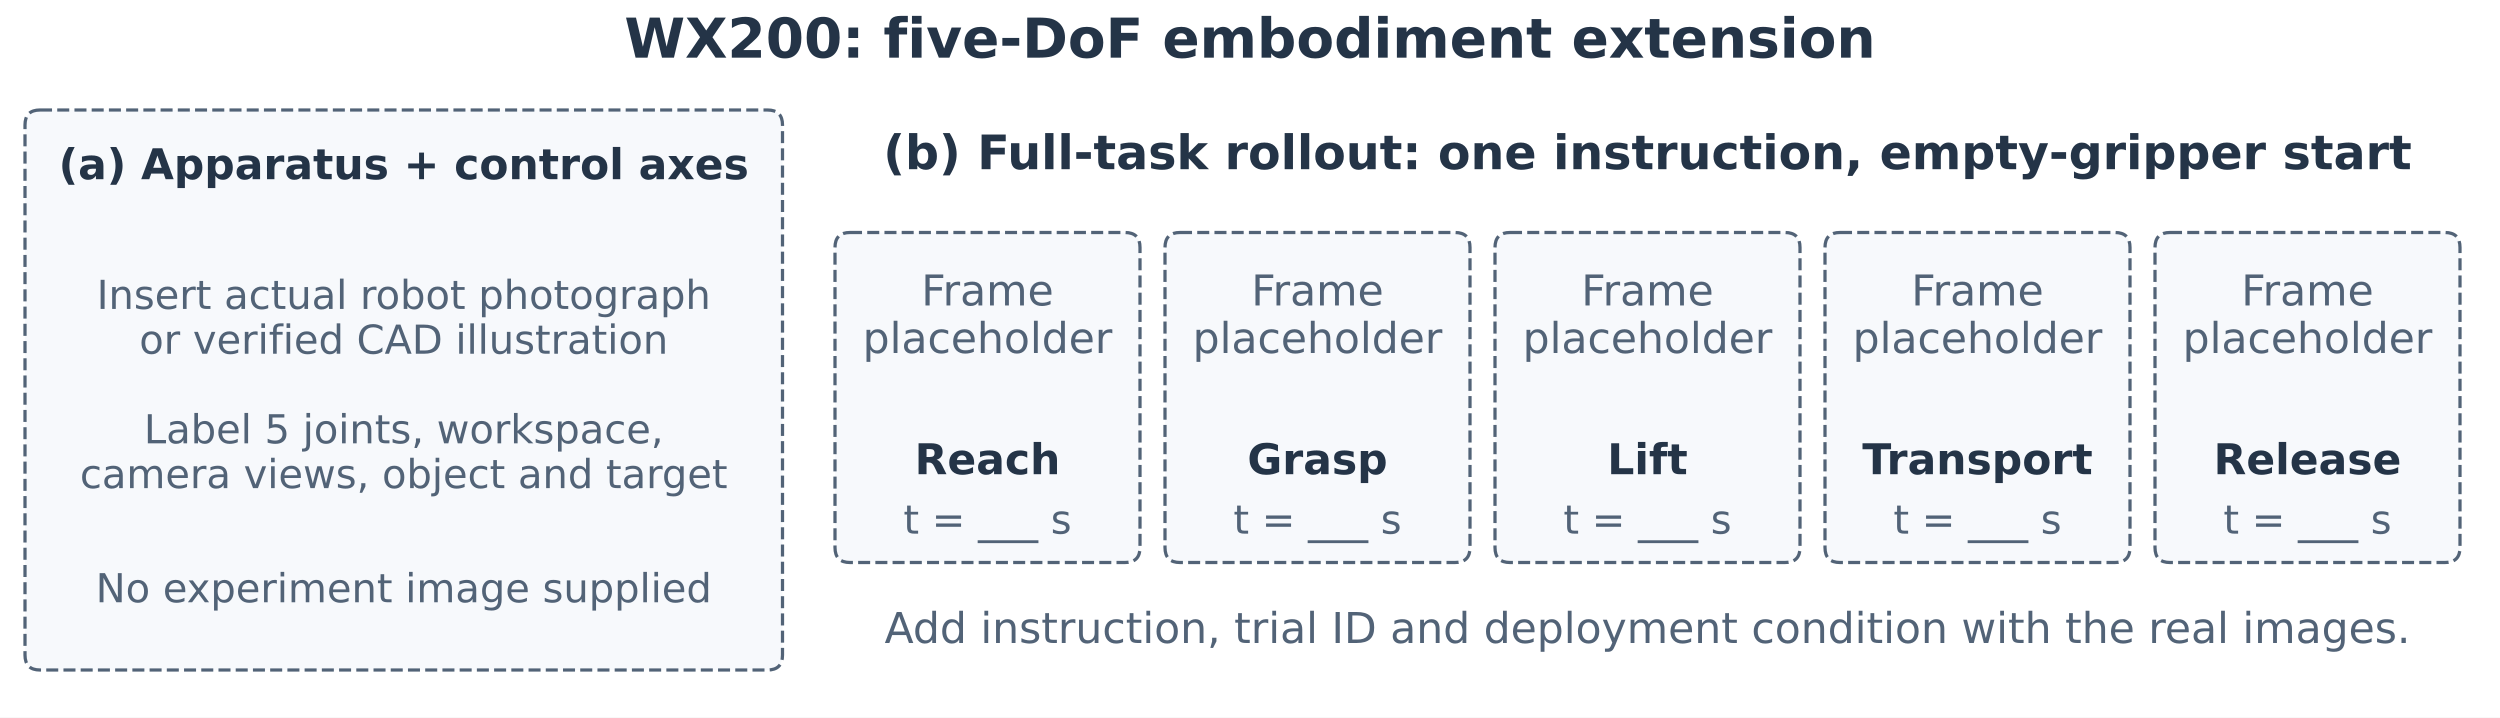
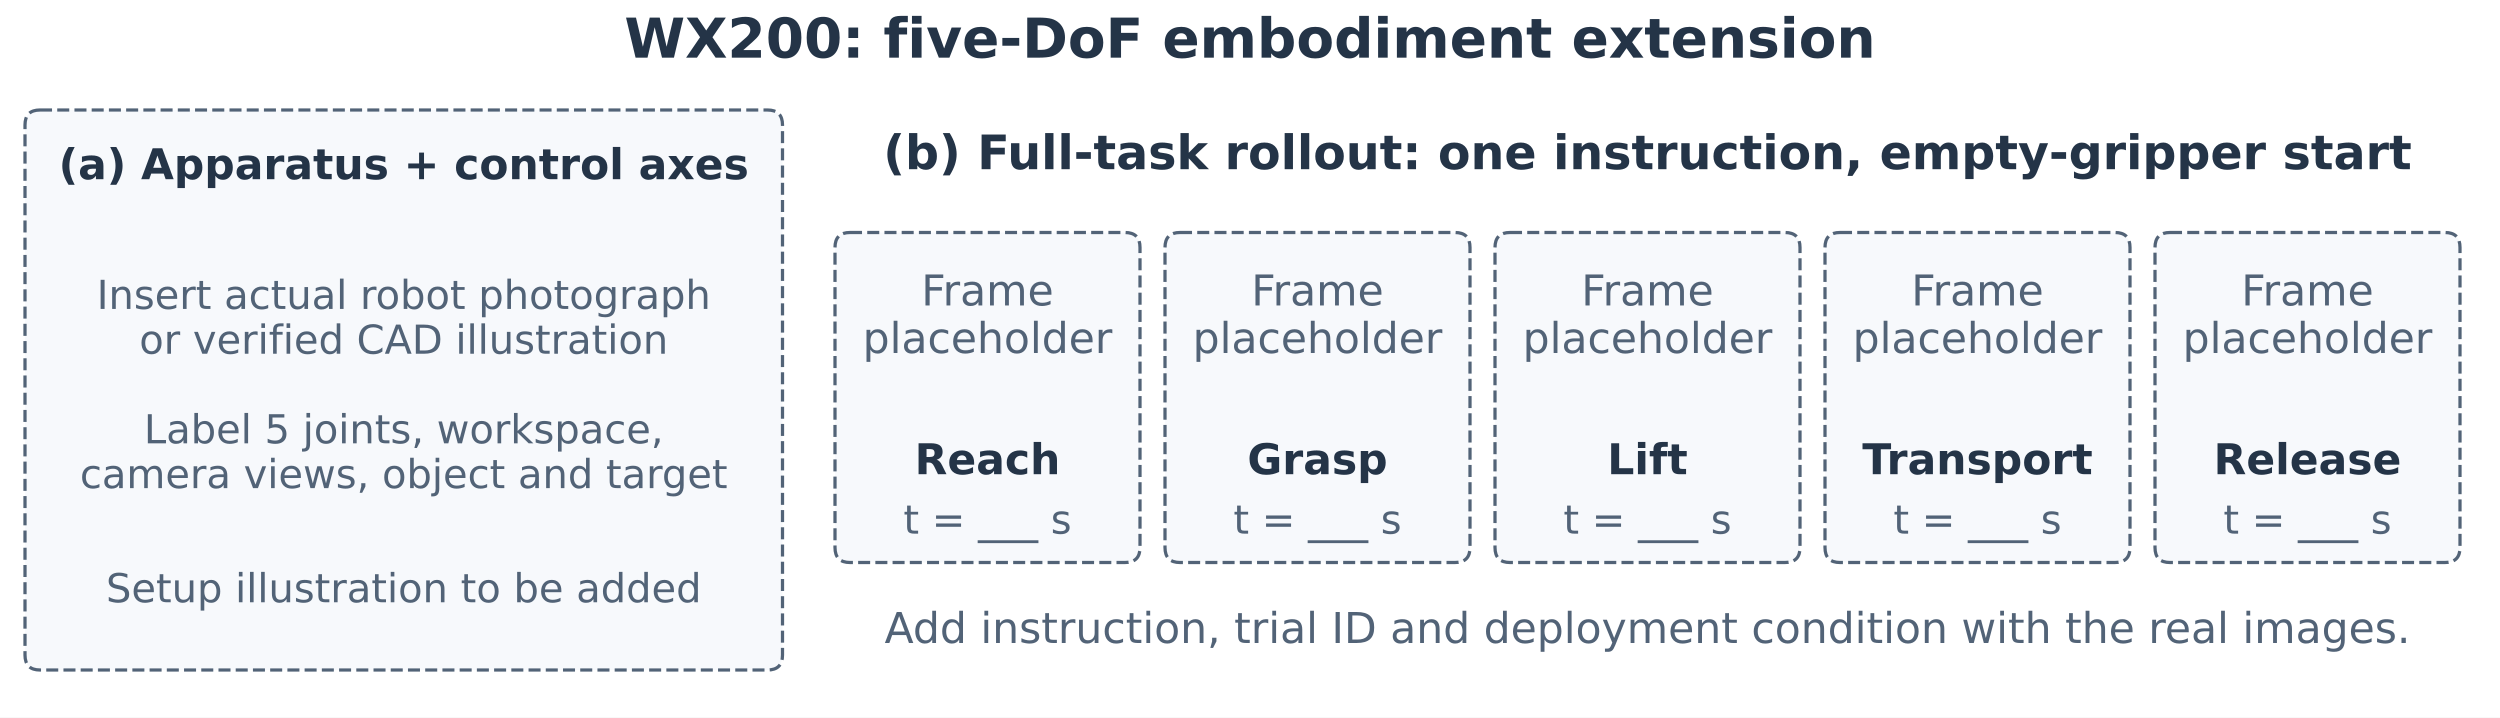
<svg xmlns="http://www.w3.org/2000/svg" width="720pt" height="206.64pt" viewBox="0 0 720 206.64" version="1.1">
  <defs>
    <style type="text/css">*{stroke-linejoin: round; stroke-linecap: butt}</style>
  </defs>
  <g id="figure_1">
    <g id="patch_1">
      <path d="M 0 206.64  L 720 206.64  L 720 0  L 0 0  z " style="fill: #ffffff" />
    </g>
    <g id="axes_1">
      <g id="patch_2">
-         <path d="M 7.2 2.88  L 712.8 2.88  L 712.8 21.6  L 7.2 21.6  L 7.2 2.88  z " clip-path="url(#pfbc5ec9ba8)" style="fill: none" />
+         <path d="M 7.2 2.88  L 712.8 2.88  L 712.8 21.6  L 7.2 21.6  L 7.2 2.88  z " clip-path="url(#p6518bdd5c2)" style="fill: none" />
      </g>
      <g id="text_1">
        <text style="fill: #243447; font: 700 15.84px 'DejaVu Sans'; text-anchor: middle" x="360" y="16.611" transform="rotate(-0 360 16.61085)">WX200: five-DoF embodiment extension</text>
      </g>
      <g id="patch_3">
-         <path d="M 11.52 31.68  L 221.04 31.68  Q 225.36 31.68 225.36 36  L 225.36 188.64  Q 225.36 192.96 221.04 192.96  L 11.52 192.96  Q 7.2 192.96 7.2 188.64  L 7.2 36  Q 7.2 31.68 11.52 31.68  z " clip-path="url(#pfbc5ec9ba8)" style="fill: #f7f9fc; stroke-dasharray: 3.463,1.498; stroke-dashoffset: 0; stroke: #526377; stroke-width: 0.936; stroke-linejoin: miter" />
+         <path d="M 11.52 31.68  L 221.04 31.68  Q 225.36 31.68 225.36 36  L 225.36 188.64  Q 225.36 192.96 221.04 192.96  L 11.52 192.96  Q 7.2 192.96 7.2 188.64  L 7.2 36  Q 7.2 31.68 11.52 31.68  z " clip-path="url(#p6518bdd5c2)" style="fill: #f7f9fc; stroke-dasharray: 3.463,1.498; stroke-dashoffset: 0; stroke: #526377; stroke-width: 0.936; stroke-linejoin: miter" />
      </g>
      <g id="patch_4">
-         <path d="M 14.4 38.16  L 218.16 38.16  L 218.16 58.32  L 14.4 58.32  L 14.4 38.16  z " clip-path="url(#pfbc5ec9ba8)" style="fill: none" />
+         <path d="M 14.4 38.16  L 218.16 38.16  L 218.16 58.32  L 14.4 58.32  L 14.4 38.16  z " clip-path="url(#p6518bdd5c2)" style="fill: none" />
      </g>
      <g id="text_2">
        <text style="fill: #243447; font: 700 12.24px 'DejaVu Sans'; text-anchor: middle" x="116.28" y="51.617" transform="rotate(-0 116.28 51.61747)">(a) Apparatus + control axes</text>
      </g>
      <g id="patch_5">
-         <path d="M 15.84 68.4  L 216.72 68.4  L 216.72 154.8  L 15.84 154.8  L 15.84 68.4  z " clip-path="url(#pfbc5ec9ba8)" style="fill: none" />
+         <path d="M 15.84 68.4  L 216.72 68.4  L 216.72 154.8  L 15.84 154.8  L 15.84 68.4  z " clip-path="url(#p6518bdd5c2)" style="fill: none" />
      </g>
      <g id="text_3">
        <text style="fill: #526377; font: 11.52px 'DejaVu Sans'" transform="translate(27.855 88.97904)">Insert actual robot photograph</text>
        <text style="fill: #526377; font: 11.52px 'DejaVu Sans'" transform="translate(40.1076 101.8789)">or verified CAD illustration</text>
        <text style="fill: #526377; font: 11.52px 'DejaVu Sans'" transform="translate(116.28 114.7788)" />
        <text style="fill: #526377; font: 11.52px 'DejaVu Sans'" transform="translate(41.4513 127.6787)">Label 5 joints, workspace,</text>
        <text style="fill: #526377; font: 11.52px 'DejaVu Sans'" transform="translate(23.0112 140.5786)">camera views, object and target</text>
      </g>
      <g id="patch_6">
-         <path d="M 17.28 160.56  L 215.28 160.56  L 215.28 180  L 17.28 180  L 17.28 160.56  z " clip-path="url(#pfbc5ec9ba8)" style="fill: none" />
+         <path d="M 17.28 160.56  L 215.28 160.56  L 215.28 180  L 17.28 180  L 17.28 160.56  z " clip-path="url(#p6518bdd5c2)" style="fill: none" />
      </g>
      <g id="text_4">
-         <text style="fill: #526377; font: 11.52px 'DejaVu Sans'; text-anchor: middle" x="116.28" y="173.459" transform="rotate(-0 116.28 173.4588)">No experiment image supplied</text>
+         <text style="fill: #526377; font: 11.52px 'DejaVu Sans'; text-anchor: middle" x="116.28" y="173.459" transform="rotate(-0 116.28 173.4588)">Setup illustration to be added</text>
      </g>
      <g id="patch_7">
-         <path d="M 240.48 35.28  L 708.48 35.28  L 708.48 54.72  L 240.48 54.72  L 240.48 35.28  z " clip-path="url(#pfbc5ec9ba8)" style="fill: none" />
+         <path d="M 240.48 35.28  L 708.48 35.28  L 708.48 54.72  L 240.48 54.72  L 240.48 35.28  z " clip-path="url(#p6518bdd5c2)" style="fill: none" />
      </g>
      <g id="text_5">
        <text style="fill: #243447; font: 700 13.68px 'DejaVu Sans'; text-anchor: middle" x="474.48" y="48.721" transform="rotate(-0 474.48 48.72139)">(b) Full-task rollout: one instruction, empty-gripper start</text>
      </g>
      <g id="patch_8">
-         <path d="M 244.8 66.96  L 324 66.96  Q 328.32 66.96 328.32 71.28  L 328.32 157.68  Q 328.32 162 324 162  L 244.8 162  Q 240.48 162 240.48 157.68  L 240.48 71.28  Q 240.48 66.96 244.8 66.96  z " clip-path="url(#pfbc5ec9ba8)" style="fill: #f7f9fc; stroke-dasharray: 3.463,1.498; stroke-dashoffset: 0; stroke: #526377; stroke-width: 0.936; stroke-linejoin: miter" />
+         <path d="M 244.8 66.96  L 324 66.96  Q 328.32 66.96 328.32 71.28  L 328.32 157.68  Q 328.32 162 324 162  L 244.8 162  Q 240.48 162 240.48 157.68  L 240.48 71.28  Q 240.48 66.96 244.8 66.96  z " clip-path="url(#p6518bdd5c2)" style="fill: #f7f9fc; stroke-dasharray: 3.463,1.498; stroke-dashoffset: 0; stroke: #526377; stroke-width: 0.936; stroke-linejoin: miter" />
      </g>
      <g id="patch_9">
-         <path d="M 244.08 77.04  L 324.72 77.04  L 324.72 105.84  L 244.08 105.84  L 244.08 77.04  z " clip-path="url(#pfbc5ec9ba8)" style="fill: none" />
+         <path d="M 244.08 77.04  L 324.72 77.04  L 324.72 105.84  L 244.08 105.84  L 244.08 77.04  z " clip-path="url(#p6518bdd5c2)" style="fill: none" />
      </g>
      <g id="text_6">
        <text style="fill: #526377; font: 12.24px 'DejaVu Sans'" transform="translate(265.3305 87.96441)">Frame</text>
        <text style="fill: #526377; font: 12.24px 'DejaVu Sans'" transform="translate(248.4431 101.6705)">placeholder</text>
      </g>
      <g id="patch_10">
-         <path d="M 244.08 125.28  L 324.72 125.28  L 324.72 141.12  L 244.08 141.12  L 244.08 125.28  z " clip-path="url(#pfbc5ec9ba8)" style="fill: none" />
+         <path d="M 244.08 125.28  L 324.72 125.28  L 324.72 141.12  L 244.08 141.12  L 244.08 125.28  z " clip-path="url(#p6518bdd5c2)" style="fill: none" />
      </g>
      <g id="text_7">
        <text style="fill: #243447; font: 700 12.24px 'DejaVu Sans'; text-anchor: middle" x="284.4" y="136.577" transform="rotate(-0 284.4 136.5775)">Reach</text>
      </g>
      <g id="patch_11">
-         <path d="M 244.08 143.28  L 324.72 143.28  L 324.72 158.4  L 244.08 158.4  L 244.08 143.28  z " clip-path="url(#pfbc5ec9ba8)" style="fill: none" />
+         <path d="M 244.08 143.28  L 324.72 143.28  L 324.72 158.4  L 244.08 158.4  L 244.08 143.28  z " clip-path="url(#p6518bdd5c2)" style="fill: none" />
      </g>
      <g id="text_8">
        <text style="fill: #526377; font: 11.52px 'DejaVu Sans'; text-anchor: middle" x="284.4" y="153.698" transform="rotate(-0 284.4 153.6984)">t = ___ s</text>
      </g>
      <g id="patch_12">
-         <path d="M 339.84 66.96  L 419.04 66.96  Q 423.36 66.96 423.36 71.28  L 423.36 157.68  Q 423.36 162 419.04 162  L 339.84 162  Q 335.52 162 335.52 157.68  L 335.52 71.28  Q 335.52 66.96 339.84 66.96  z " clip-path="url(#pfbc5ec9ba8)" style="fill: #f7f9fc; stroke-dasharray: 3.463,1.498; stroke-dashoffset: 0; stroke: #526377; stroke-width: 0.936; stroke-linejoin: miter" />
+         <path d="M 339.84 66.96  L 419.04 66.96  Q 423.36 66.96 423.36 71.28  L 423.36 157.68  Q 423.36 162 419.04 162  L 339.84 162  Q 335.52 162 335.52 157.68  L 335.52 71.28  Q 335.52 66.96 339.84 66.96  z " clip-path="url(#p6518bdd5c2)" style="fill: #f7f9fc; stroke-dasharray: 3.463,1.498; stroke-dashoffset: 0; stroke: #526377; stroke-width: 0.936; stroke-linejoin: miter" />
      </g>
      <g id="patch_13">
-         <path d="M 339.12 77.04  L 419.76 77.04  L 419.76 105.84  L 339.12 105.84  L 339.12 77.04  z " clip-path="url(#pfbc5ec9ba8)" style="fill: none" />
+         <path d="M 339.12 77.04  L 419.76 77.04  L 419.76 105.84  L 339.12 105.84  L 339.12 77.04  z " clip-path="url(#p6518bdd5c2)" style="fill: none" />
      </g>
      <g id="text_9">
        <text style="fill: #526377; font: 12.24px 'DejaVu Sans'" transform="translate(360.3705 87.96441)">Frame</text>
        <text style="fill: #526377; font: 12.24px 'DejaVu Sans'" transform="translate(343.4831 101.6705)">placeholder</text>
      </g>
      <g id="patch_14">
-         <path d="M 339.12 125.28  L 419.76 125.28  L 419.76 141.12  L 339.12 141.12  L 339.12 125.28  z " clip-path="url(#pfbc5ec9ba8)" style="fill: none" />
+         <path d="M 339.12 125.28  L 419.76 125.28  L 419.76 141.12  L 339.12 141.12  L 339.12 125.28  z " clip-path="url(#p6518bdd5c2)" style="fill: none" />
      </g>
      <g id="text_10">
        <text style="fill: #243447; font: 700 12.24px 'DejaVu Sans'; text-anchor: middle" x="379.44" y="136.577" transform="rotate(-0 379.44 136.5775)">Grasp</text>
      </g>
      <g id="patch_15">
-         <path d="M 339.12 143.28  L 419.76 143.28  L 419.76 158.4  L 339.12 158.4  L 339.12 143.28  z " clip-path="url(#pfbc5ec9ba8)" style="fill: none" />
+         <path d="M 339.12 143.28  L 419.76 143.28  L 419.76 158.4  L 339.12 158.4  L 339.12 143.28  z " clip-path="url(#p6518bdd5c2)" style="fill: none" />
      </g>
      <g id="text_11">
        <text style="fill: #526377; font: 11.52px 'DejaVu Sans'; text-anchor: middle" x="379.44" y="153.698" transform="rotate(-0 379.44 153.6984)">t = ___ s</text>
      </g>
      <g id="patch_16">
-         <path d="M 434.88 66.96  L 514.08 66.96  Q 518.4 66.96 518.4 71.28  L 518.4 157.68  Q 518.4 162 514.08 162  L 434.88 162  Q 430.56 162 430.56 157.68  L 430.56 71.28  Q 430.56 66.96 434.88 66.96  z " clip-path="url(#pfbc5ec9ba8)" style="fill: #f7f9fc; stroke-dasharray: 3.463,1.498; stroke-dashoffset: 0; stroke: #526377; stroke-width: 0.936; stroke-linejoin: miter" />
+         <path d="M 434.88 66.96  L 514.08 66.96  Q 518.4 66.96 518.4 71.28  L 518.4 157.68  Q 518.4 162 514.08 162  L 434.88 162  Q 430.56 162 430.56 157.68  L 430.56 71.28  Q 430.56 66.96 434.88 66.96  z " clip-path="url(#p6518bdd5c2)" style="fill: #f7f9fc; stroke-dasharray: 3.463,1.498; stroke-dashoffset: 0; stroke: #526377; stroke-width: 0.936; stroke-linejoin: miter" />
      </g>
      <g id="patch_17">
-         <path d="M 434.16 77.04  L 514.8 77.04  L 514.8 105.84  L 434.16 105.84  L 434.16 77.04  z " clip-path="url(#pfbc5ec9ba8)" style="fill: none" />
+         <path d="M 434.16 77.04  L 514.8 77.04  L 514.8 105.84  L 434.16 105.84  L 434.16 77.04  z " clip-path="url(#p6518bdd5c2)" style="fill: none" />
      </g>
      <g id="text_12">
        <text style="fill: #526377; font: 12.24px 'DejaVu Sans'" transform="translate(455.4105 87.96441)">Frame</text>
        <text style="fill: #526377; font: 12.24px 'DejaVu Sans'" transform="translate(438.5231 101.6705)">placeholder</text>
      </g>
      <g id="patch_18">
-         <path d="M 434.16 125.28  L 514.8 125.28  L 514.8 141.12  L 434.16 141.12  L 434.16 125.28  z " clip-path="url(#pfbc5ec9ba8)" style="fill: none" />
+         <path d="M 434.16 125.28  L 514.8 125.28  L 514.8 141.12  L 434.16 141.12  L 434.16 125.28  z " clip-path="url(#p6518bdd5c2)" style="fill: none" />
      </g>
      <g id="text_13">
        <text style="fill: #243447; font: 700 12.24px 'DejaVu Sans'; text-anchor: middle" x="474.48" y="136.577" transform="rotate(-0 474.48 136.5775)">Lift</text>
      </g>
      <g id="patch_19">
-         <path d="M 434.16 143.28  L 514.8 143.28  L 514.8 158.4  L 434.16 158.4  L 434.16 143.28  z " clip-path="url(#pfbc5ec9ba8)" style="fill: none" />
+         <path d="M 434.16 143.28  L 514.8 143.28  L 514.8 158.4  L 434.16 158.4  L 434.16 143.28  z " clip-path="url(#p6518bdd5c2)" style="fill: none" />
      </g>
      <g id="text_14">
        <text style="fill: #526377; font: 11.52px 'DejaVu Sans'; text-anchor: middle" x="474.48" y="153.698" transform="rotate(-0 474.48 153.6984)">t = ___ s</text>
      </g>
      <g id="patch_20">
-         <path d="M 529.92 66.96  L 609.12 66.96  Q 613.44 66.96 613.44 71.28  L 613.44 157.68  Q 613.44 162 609.12 162  L 529.92 162  Q 525.6 162 525.6 157.68  L 525.6 71.28  Q 525.6 66.96 529.92 66.96  z " clip-path="url(#pfbc5ec9ba8)" style="fill: #f7f9fc; stroke-dasharray: 3.463,1.498; stroke-dashoffset: 0; stroke: #526377; stroke-width: 0.936; stroke-linejoin: miter" />
+         <path d="M 529.92 66.96  L 609.12 66.96  Q 613.44 66.96 613.44 71.28  L 613.44 157.68  Q 613.44 162 609.12 162  L 529.92 162  Q 525.6 162 525.6 157.68  L 525.6 71.28  Q 525.6 66.96 529.92 66.96  z " clip-path="url(#p6518bdd5c2)" style="fill: #f7f9fc; stroke-dasharray: 3.463,1.498; stroke-dashoffset: 0; stroke: #526377; stroke-width: 0.936; stroke-linejoin: miter" />
      </g>
      <g id="patch_21">
-         <path d="M 529.2 77.04  L 609.84 77.04  L 609.84 105.84  L 529.2 105.84  L 529.2 77.04  z " clip-path="url(#pfbc5ec9ba8)" style="fill: none" />
+         <path d="M 529.2 77.04  L 609.84 77.04  L 609.84 105.84  L 529.2 105.84  L 529.2 77.04  z " clip-path="url(#p6518bdd5c2)" style="fill: none" />
      </g>
      <g id="text_15">
        <text style="fill: #526377; font: 12.24px 'DejaVu Sans'" transform="translate(550.4505 87.96441)">Frame</text>
        <text style="fill: #526377; font: 12.24px 'DejaVu Sans'" transform="translate(533.5631 101.6705)">placeholder</text>
      </g>
      <g id="patch_22">
-         <path d="M 529.2 125.28  L 609.84 125.28  L 609.84 141.12  L 529.2 141.12  L 529.2 125.28  z " clip-path="url(#pfbc5ec9ba8)" style="fill: none" />
+         <path d="M 529.2 125.28  L 609.84 125.28  L 609.84 141.12  L 529.2 141.12  L 529.2 125.28  z " clip-path="url(#p6518bdd5c2)" style="fill: none" />
      </g>
      <g id="text_16">
        <text style="fill: #243447; font: 700 12.24px 'DejaVu Sans'; text-anchor: middle" x="569.52" y="136.577" transform="rotate(-0 569.52 136.5775)">Transport</text>
      </g>
      <g id="patch_23">
-         <path d="M 529.2 143.28  L 609.84 143.28  L 609.84 158.4  L 529.2 158.4  L 529.2 143.28  z " clip-path="url(#pfbc5ec9ba8)" style="fill: none" />
+         <path d="M 529.2 143.28  L 609.84 143.28  L 609.84 158.4  L 529.2 158.4  L 529.2 143.28  z " clip-path="url(#p6518bdd5c2)" style="fill: none" />
      </g>
      <g id="text_17">
        <text style="fill: #526377; font: 11.52px 'DejaVu Sans'; text-anchor: middle" x="569.52" y="153.698" transform="rotate(-0 569.52 153.6984)">t = ___ s</text>
      </g>
      <g id="patch_24">
-         <path d="M 624.96 66.96  L 704.16 66.96  Q 708.48 66.96 708.48 71.28  L 708.48 157.68  Q 708.48 162 704.16 162  L 624.96 162  Q 620.64 162 620.64 157.68  L 620.64 71.28  Q 620.64 66.96 624.96 66.96  z " clip-path="url(#pfbc5ec9ba8)" style="fill: #f7f9fc; stroke-dasharray: 3.463,1.498; stroke-dashoffset: 0; stroke: #526377; stroke-width: 0.936; stroke-linejoin: miter" />
+         <path d="M 624.96 66.96  L 704.16 66.96  Q 708.48 66.96 708.48 71.28  L 708.48 157.68  Q 708.48 162 704.16 162  L 624.96 162  Q 620.64 162 620.64 157.68  L 620.64 71.28  Q 620.64 66.96 624.96 66.96  z " clip-path="url(#p6518bdd5c2)" style="fill: #f7f9fc; stroke-dasharray: 3.463,1.498; stroke-dashoffset: 0; stroke: #526377; stroke-width: 0.936; stroke-linejoin: miter" />
      </g>
      <g id="patch_25">
-         <path d="M 624.24 77.04  L 704.88 77.04  L 704.88 105.84  L 624.24 105.84  L 624.24 77.04  z " clip-path="url(#pfbc5ec9ba8)" style="fill: none" />
+         <path d="M 624.24 77.04  L 704.88 77.04  L 704.88 105.84  L 624.24 105.84  L 624.24 77.04  z " clip-path="url(#p6518bdd5c2)" style="fill: none" />
      </g>
      <g id="text_18">
        <text style="fill: #526377; font: 12.24px 'DejaVu Sans'" transform="translate(645.4905 87.96441)">Frame</text>
        <text style="fill: #526377; font: 12.24px 'DejaVu Sans'" transform="translate(628.6031 101.6705)">placeholder</text>
      </g>
      <g id="patch_26">
-         <path d="M 624.24 125.28  L 704.88 125.28  L 704.88 141.12  L 624.24 141.12  L 624.24 125.28  z " clip-path="url(#pfbc5ec9ba8)" style="fill: none" />
+         <path d="M 624.24 125.28  L 704.88 125.28  L 704.88 141.12  L 624.24 141.12  L 624.24 125.28  z " clip-path="url(#p6518bdd5c2)" style="fill: none" />
      </g>
      <g id="text_19">
        <text style="fill: #243447; font: 700 12.24px 'DejaVu Sans'; text-anchor: middle" x="664.56" y="136.577" transform="rotate(-0 664.56 136.5775)">Release</text>
      </g>
      <g id="patch_27">
-         <path d="M 624.24 143.28  L 704.88 143.28  L 704.88 158.4  L 624.24 158.4  L 624.24 143.28  z " clip-path="url(#pfbc5ec9ba8)" style="fill: none" />
+         <path d="M 624.24 143.28  L 704.88 143.28  L 704.88 158.4  L 624.24 158.4  L 624.24 143.28  z " clip-path="url(#p6518bdd5c2)" style="fill: none" />
      </g>
      <g id="text_20">
        <text style="fill: #526377; font: 11.52px 'DejaVu Sans'; text-anchor: middle" x="664.56" y="153.698" transform="rotate(-0 664.56 153.6984)">t = ___ s</text>
      </g>
      <g id="patch_28">
-         <path d="M 240.48 171.36  L 708.48 171.36  L 708.48 192.24  L 240.48 192.24  L 240.48 171.36  z " clip-path="url(#pfbc5ec9ba8)" style="fill: none" />
+         <path d="M 240.48 171.36  L 708.48 171.36  L 708.48 192.24  L 240.48 192.24  L 240.48 171.36  z " clip-path="url(#p6518bdd5c2)" style="fill: none" />
      </g>
      <g id="text_21">
        <text style="fill: #526377; font: 12.24px 'DejaVu Sans'; text-anchor: middle" x="474.48" y="185.177" transform="rotate(-0 474.48 185.1775)">Add instruction, trial ID and deployment condition with the real images.</text>
      </g>
    </g>
  </g>
  <defs>
-     <clipPath id="pfbc5ec9ba8">
+     <clipPath id="p6518bdd5c2">
      <rect x="0" y="0" width="720" height="206.64" />
    </clipPath>
  </defs>
</svg>
